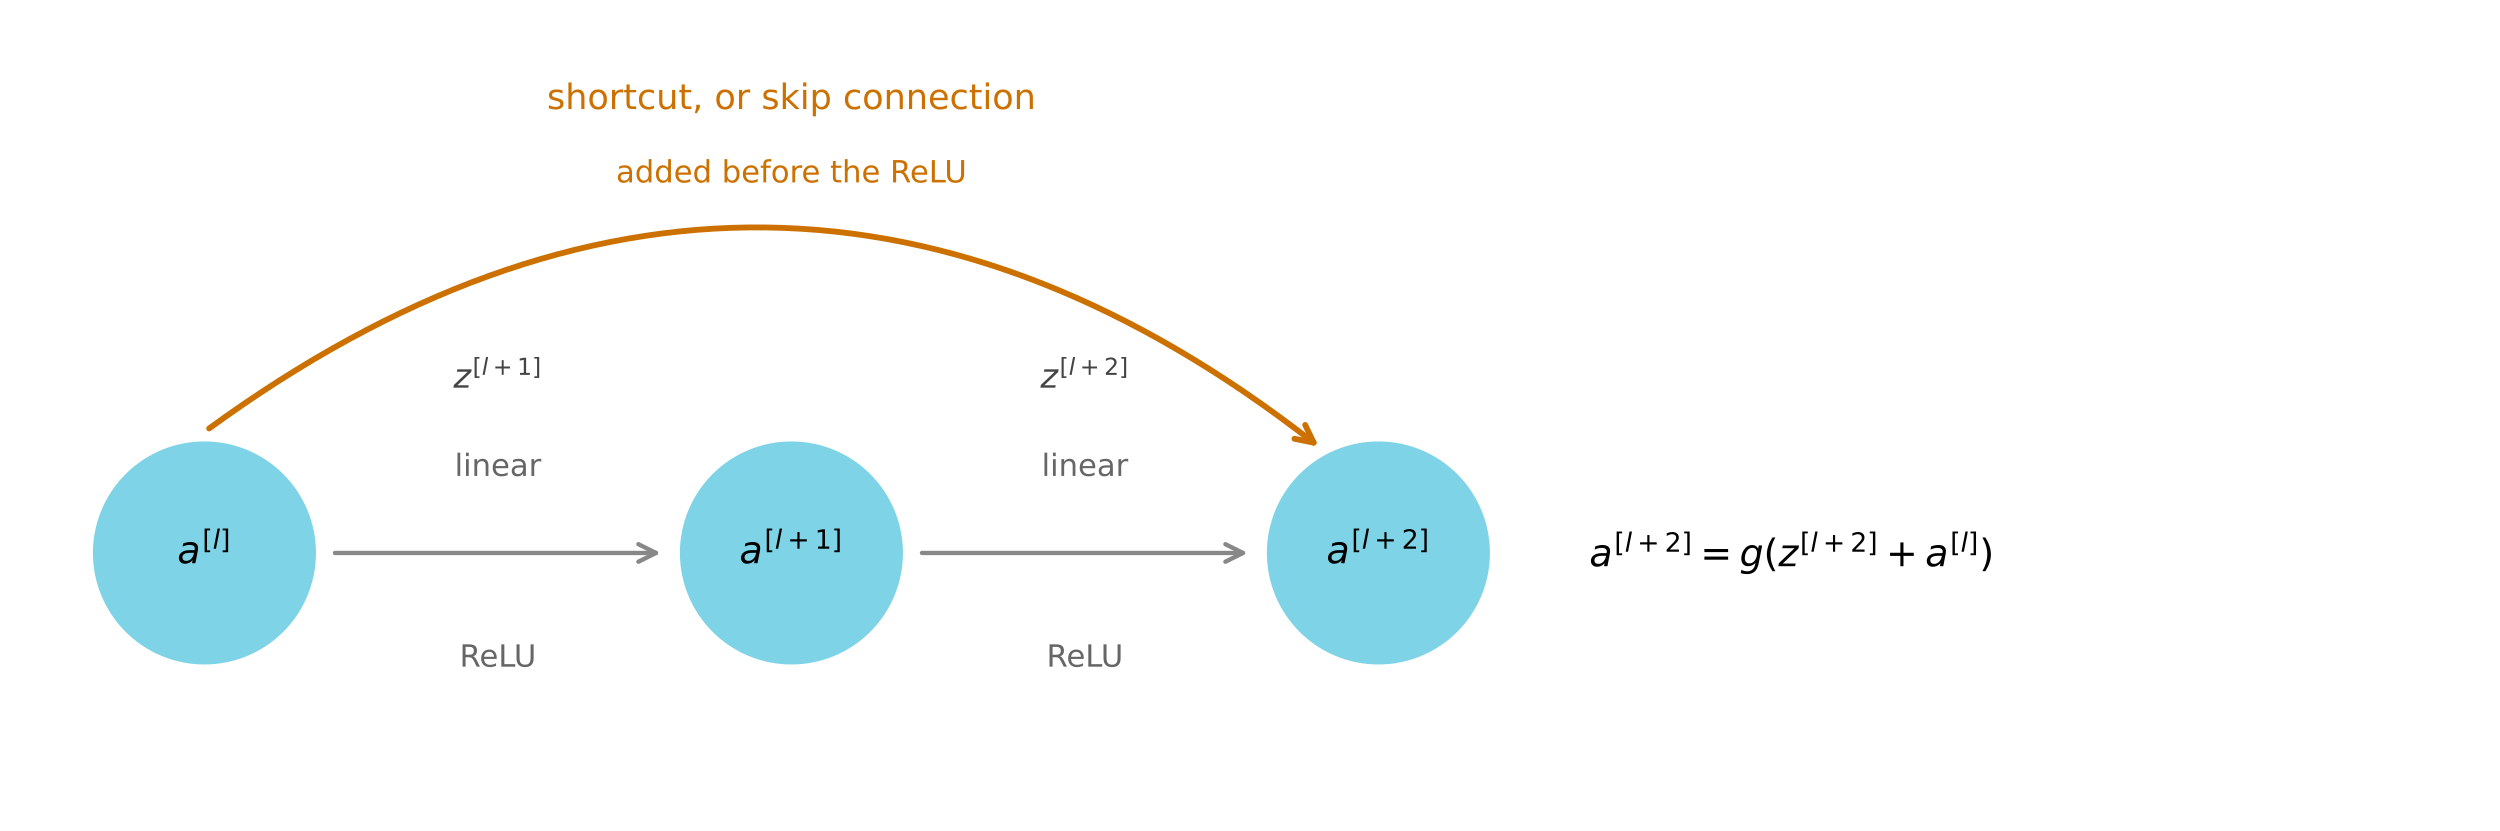
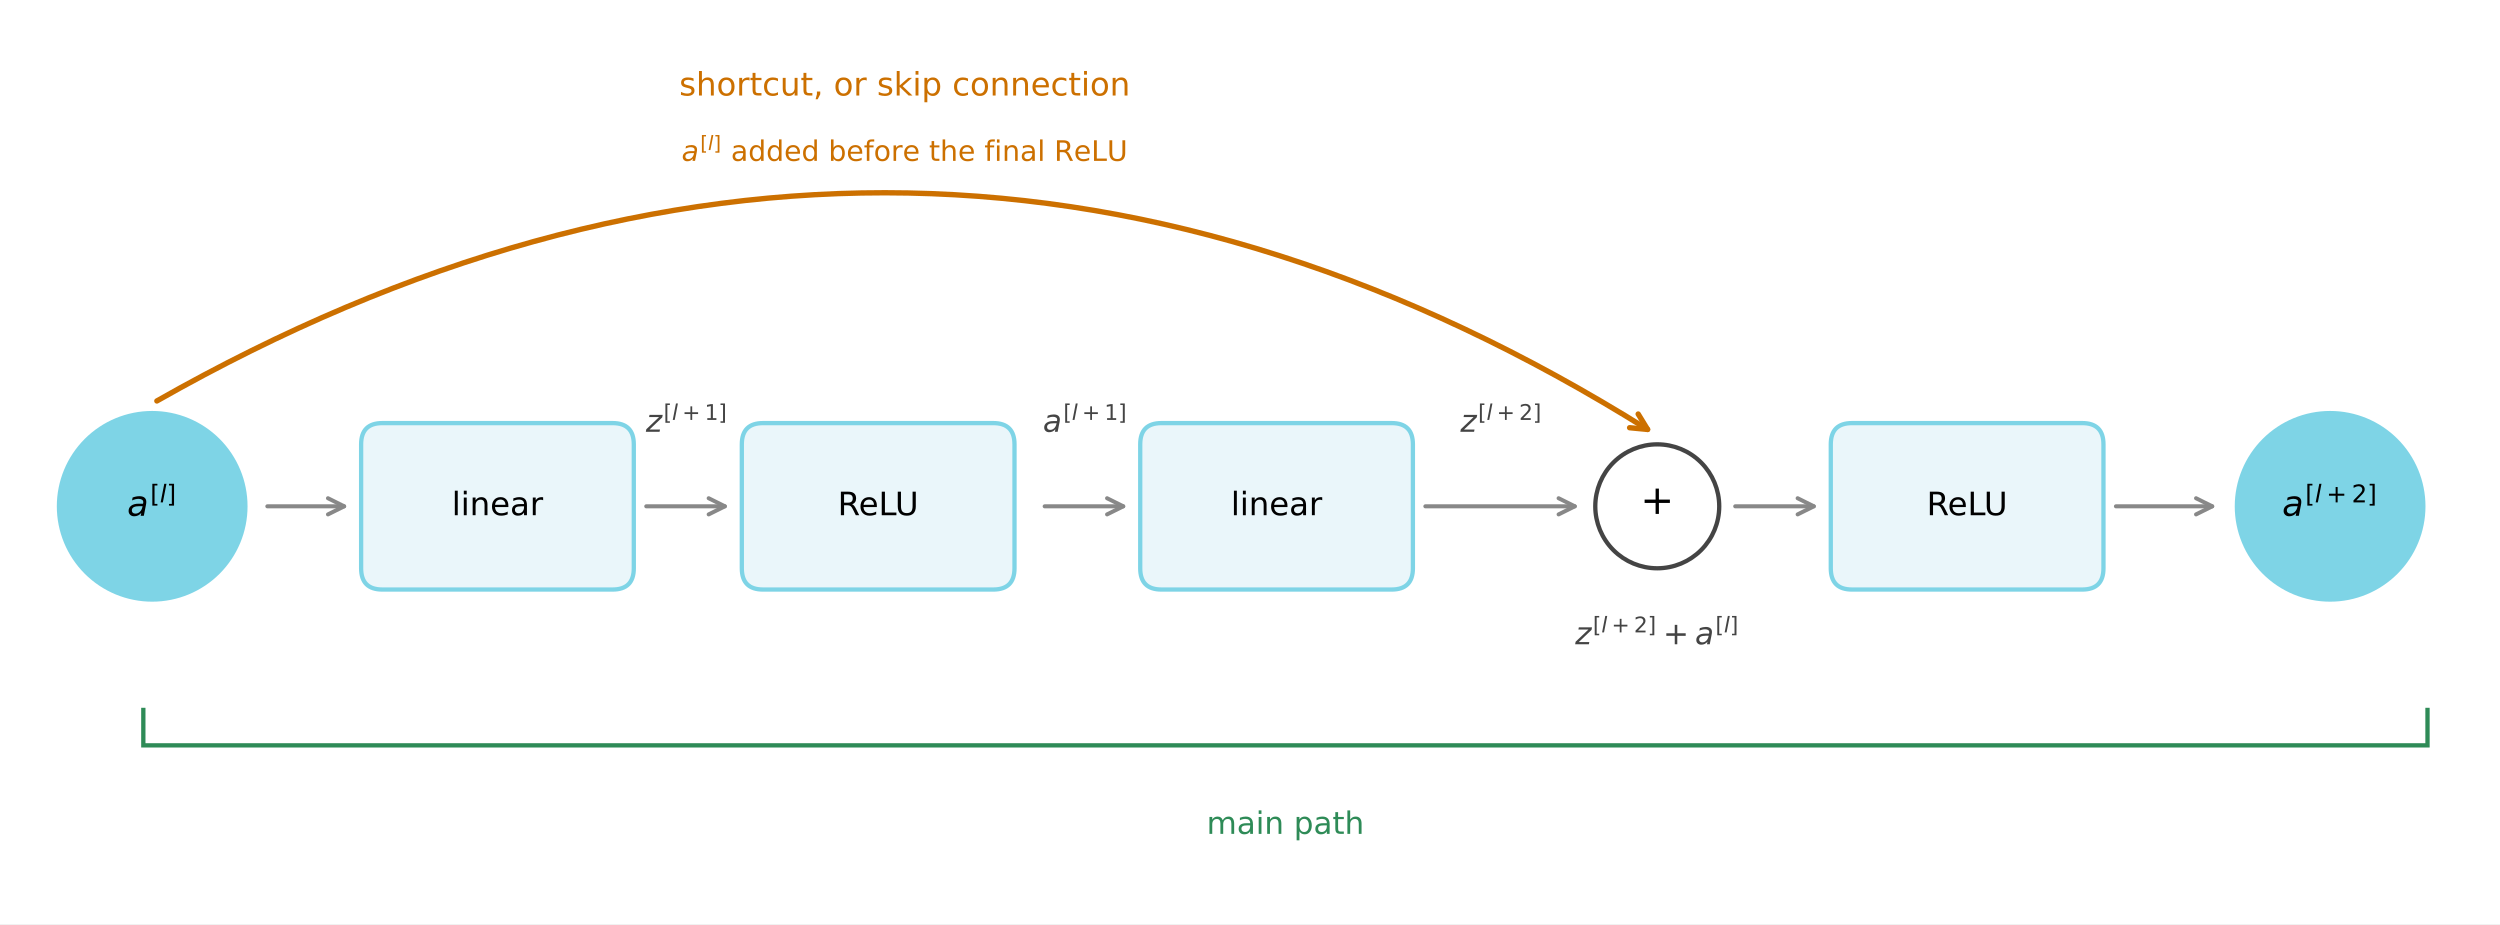
- <svg xmlns="http://www.w3.org/2000/svg" xmlns:xlink="http://www.w3.org/1999/xlink" width="856.8pt" height="284.722pt" viewBox="0 0 856.8 284.722" version="1.1">
+ <svg xmlns="http://www.w3.org/2000/svg" xmlns:xlink="http://www.w3.org/1999/xlink" width="928.8pt" height="343.321pt" viewBox="0 0 928.8 343.321" version="1.1">
  <defs>
    <style type="text/css">*{stroke-linejoin: round; stroke-linecap: butt}</style>
  </defs>
  <g id="figure_1">
    <g id="patch_1">
-       <path d="M 0 284.722  L 856.8 284.722  L 856.8 0  L 0 0  z " style="fill: #ffffff" />
+       <path d="M 0 343.321  L 928.8 343.321  L 928.8 0  L 0 0  z " style="fill: #ffffff" />
    </g>
    <g id="axes_1">
      <g id="patch_2">
-         <path d="M 114.816 189.51  Q 170.651 189.51 224.809 189.51  " clip-path="url(#pd867f50921)" style="fill: none; stroke: #888888; stroke-width: 1.5; stroke-linecap: round" />
-         <path d="M 218.809 186.51  L 224.809 189.51  L 218.809 192.51  " clip-path="url(#pd867f50921)" style="fill: none; stroke: #888888; stroke-width: 1.5; stroke-linecap: round" />
+         <path d="M 99.325 188.106  Q 114.428 188.106 127.854 188.106  " clip-path="url(#p6aebdeecdd)" style="fill: none; stroke: #888888; stroke-width: 1.5; stroke-linecap: round" />
+         <path d="M 121.854 185.106  L 127.854 188.106  L 121.854 191.106  " clip-path="url(#p6aebdeecdd)" style="fill: none; stroke: #888888; stroke-width: 1.5; stroke-linecap: round" />
      </g>
      <g id="patch_3">
-         <path d="M 315.986 189.51  Q 371.821 189.51 425.979 189.51  " clip-path="url(#pd867f50921)" style="fill: none; stroke: #888888; stroke-width: 1.5; stroke-linecap: round" />
-         <path d="M 419.979 186.51  L 425.979 189.51  L 419.979 192.51  " clip-path="url(#pd867f50921)" style="fill: none; stroke: #888888; stroke-width: 1.5; stroke-linecap: round" />
+         <path d="M 240.099 188.106  Q 255.532 188.106 269.289 188.106  " clip-path="url(#p6aebdeecdd)" style="fill: none; stroke: #888888; stroke-width: 1.5; stroke-linecap: round" />
+         <path d="M 263.289 185.106  L 269.289 188.106  L 263.289 191.106  " clip-path="url(#p6aebdeecdd)" style="fill: none; stroke: #888888; stroke-width: 1.5; stroke-linecap: round" />
      </g>
      <g id="patch_4">
-         <path d="M 71.68 146.838  Q 264.175 6.646 450.209 151.698  " clip-path="url(#pd867f50921)" style="fill: none; stroke: #cc7000; stroke-width: 2; stroke-linecap: round" />
-         <path d="M 447.322 145.643  L 450.209 151.698  L 443.633 150.375  " clip-path="url(#pd867f50921)" style="fill: none; stroke: #cc7000; stroke-width: 2; stroke-linecap: round" />
+         <path d="M 388.113 188.106  Q 403.547 188.106 417.303 188.106  " clip-path="url(#p6aebdeecdd)" style="fill: none; stroke: #888888; stroke-width: 1.5; stroke-linecap: round" />
+         <path d="M 411.303 185.106  L 417.303 188.106  L 411.303 191.106  " clip-path="url(#p6aebdeecdd)" style="fill: none; stroke: #888888; stroke-width: 1.5; stroke-linecap: round" />
      </g>
      <g id="patch_5">
-         <path d="M 70.066 228.487  C 80.402 228.487 90.317 224.38 97.626 217.071  C 104.936 209.762 109.042 199.847 109.042 189.51  C 109.042 179.174 104.936 169.259 97.626 161.95  C 90.317 154.641 80.402 150.534 70.066 150.534  C 59.729 150.534 49.814 154.641 42.505 161.95  C 35.196 169.259 31.089 179.174 31.089 189.51  C 31.089 199.847 35.196 209.762 42.505 217.071  C 49.814 224.38 59.729 228.487 70.066 228.487  z " clip-path="url(#pd867f50921)" style="fill: #7ed4e6; stroke: #ffffff; stroke-width: 1.5; stroke-linejoin: miter" />
+         <path d="M 529.551 188.106  Q 558.143 188.106 585.058 188.106  " clip-path="url(#p6aebdeecdd)" style="fill: none; stroke: #888888; stroke-width: 1.5; stroke-linecap: round" />
+         <path d="M 579.058 185.106  L 585.058 188.106  L 579.058 191.106  " clip-path="url(#p6aebdeecdd)" style="fill: none; stroke: #888888; stroke-width: 1.5; stroke-linecap: round" />
      </g>
      <g id="patch_6">
-         <path d="M 271.236 228.487  C 281.573 228.487 291.487 224.38 298.797 217.071  C 306.106 209.762 310.213 199.847 310.213 189.51  C 310.213 179.174 306.106 169.259 298.797 161.95  C 291.487 154.641 281.573 150.534 271.236 150.534  C 260.899 150.534 250.984 154.641 243.675 161.95  C 236.366 169.259 232.259 179.174 232.259 189.51  C 232.259 199.847 236.366 209.762 243.675 217.071  C 250.984 224.38 260.899 228.487 271.236 228.487  z " clip-path="url(#pd867f50921)" style="fill: #7ed4e6; stroke: #ffffff; stroke-width: 1.5; stroke-linejoin: miter" />
+         <path d="M 644.671 188.106  Q 660.105 188.106 673.861 188.106  " clip-path="url(#p6aebdeecdd)" style="fill: none; stroke: #888888; stroke-width: 1.5; stroke-linecap: round" />
+         <path d="M 667.861 185.106  L 673.861 188.106  L 667.861 191.106  " clip-path="url(#p6aebdeecdd)" style="fill: none; stroke: #888888; stroke-width: 1.5; stroke-linecap: round" />
      </g>
      <g id="patch_7">
-         <path d="M 472.406 228.487  C 482.743 228.487 492.657 224.38 499.967 217.071  C 507.276 209.762 511.383 199.847 511.383 189.51  C 511.383 179.174 507.276 169.259 499.967 161.95  C 492.657 154.641 482.743 150.534 472.406 150.534  C 462.069 150.534 452.154 154.641 444.845 161.95  C 437.536 169.259 433.429 179.174 433.429 189.51  C 433.429 199.847 437.536 209.762 444.845 217.071  C 452.154 224.38 462.069 228.487 472.406 228.487  z " clip-path="url(#pd867f50921)" style="fill: #7ed4e6; stroke: #ffffff; stroke-width: 1.5; stroke-linejoin: miter" />
+         <path d="M 786.112 188.106  Q 804.834 188.106 821.88 188.106  " clip-path="url(#p6aebdeecdd)" style="fill: none; stroke: #888888; stroke-width: 1.5; stroke-linecap: round" />
+         <path d="M 815.88 185.106  L 821.88 188.106  L 815.88 191.106  " clip-path="url(#p6aebdeecdd)" style="fill: none; stroke: #888888; stroke-width: 1.5; stroke-linecap: round" />
+       </g>
+       <g id="patch_8">
+         <path d="M 58.279 148.96  Q 339.654 -10.851 612.116 159.546  " clip-path="url(#p6aebdeecdd)" style="fill: none; stroke: #cc7000; stroke-width: 2; stroke-linecap: round" />
+         <path d="M 608.619 153.821  L 612.116 159.546  L 605.438 158.908  " clip-path="url(#p6aebdeecdd)" style="fill: none; stroke: #cc7000; stroke-width: 2; stroke-linecap: round" />
+       </g>
+       <g id="line2d_1">
+         <path d="M 53.249 263.758  L 53.249 276.915  L 901.865 276.915  L 901.865 263.758  " clip-path="url(#p6aebdeecdd)" style="fill: none; stroke: #2e8b57; stroke-width: 1.6; stroke-linejoin: miter; stroke-linecap: square" />
+       </g>
+       <g id="patch_9">
+         <path d="M 56.538 224.288  C 66.134 224.288 75.337 220.475 82.122 213.691  C 88.907 206.906 92.719 197.702 92.719 188.106  C 92.719 178.511 88.907 169.307 82.122 162.522  C 75.337 155.737 66.134 151.925 56.538 151.925  C 46.943 151.925 37.739 155.737 30.954 162.522  C 24.169 169.307 20.357 178.511 20.357 188.106  C 20.357 197.702 24.169 206.906 30.954 213.691  C 37.739 220.475 46.943 224.288 56.538 224.288  z " clip-path="url(#p6aebdeecdd)" style="fill: #7ed4e6; stroke: #ffffff; stroke-width: 1.5; stroke-linejoin: miter" />
+       </g>
+       <g id="patch_10">
+         <path d="M 865.683 224.288  C 875.279 224.288 884.483 220.475 891.267 213.691  C 898.052 206.906 901.865 197.702 901.865 188.106  C 901.865 178.511 898.052 169.307 891.267 162.522  C 884.483 155.737 875.279 151.925 865.683 151.925  C 856.088 151.925 846.884 155.737 840.099 162.522  C 833.314 169.307 829.502 178.511 829.502 188.106  C 829.502 197.702 833.314 206.906 840.099 213.691  C 846.884 220.475 856.088 224.288 865.683 224.288  z " clip-path="url(#p6aebdeecdd)" style="fill: #7ed4e6; stroke: #ffffff; stroke-width: 1.5; stroke-linejoin: miter" />
+       </g>
+       <g id="patch_11">
+         <path d="M 142.058 219.025  L 227.577 219.025  Q 235.471 219.025 235.471 211.131  L 235.471 165.082  Q 235.471 157.188 227.577 157.188  L 142.058 157.188  Q 134.163 157.188 134.163 165.082  L 134.163 211.131  Q 134.163 219.025 142.058 219.025  z " clip-path="url(#p6aebdeecdd)" style="fill: #eaf6fa; stroke: #7ed4e6; stroke-width: 1.6; stroke-linejoin: miter" />
+       </g>
+       <g id="patch_12">
+         <path d="M 283.494 219.025  L 369.013 219.025  Q 376.907 219.025 376.907 211.131  L 376.907 165.082  Q 376.907 157.188 369.013 157.188  L 283.494 157.188  Q 275.599 157.188 275.599 165.082  L 275.599 211.131  Q 275.599 219.025 283.494 219.025  z " clip-path="url(#p6aebdeecdd)" style="fill: #eaf6fa; stroke: #7ed4e6; stroke-width: 1.6; stroke-linejoin: miter" />
+       </g>
+       <g id="patch_13">
+         <path d="M 431.508 219.025  L 517.027 219.025  Q 524.921 219.025 524.921 211.131  L 524.921 165.082  Q 524.921 157.188 517.027 157.188  L 431.508 157.188  Q 423.614 157.188 423.614 165.082  L 423.614 211.131  Q 423.614 219.025 431.508 219.025  z " clip-path="url(#p6aebdeecdd)" style="fill: #eaf6fa; stroke: #7ed4e6; stroke-width: 1.6; stroke-linejoin: miter" />
+       </g>
+       <g id="patch_14">
+         <path d="M 688.066 219.025  L 773.586 219.025  Q 781.48 219.025 781.48 211.131  L 781.48 165.082  Q 781.48 157.188 773.586 157.188  L 688.066 157.188  Q 680.172 157.188 680.172 165.082  L 680.172 211.131  Q 680.172 219.025 688.066 219.025  z " clip-path="url(#p6aebdeecdd)" style="fill: #eaf6fa; stroke: #7ed4e6; stroke-width: 1.6; stroke-linejoin: miter" />
+       </g>
+       <g id="patch_15">
+         <path d="M 615.704 211.131  C 621.81 211.131 627.667 208.705 631.984 204.387  C 636.302 200.07 638.728 194.213 638.728 188.106  C 638.728 182 636.302 176.143 631.984 171.826  C 627.667 167.508 621.81 165.082 615.704 165.082  C 609.597 165.082 603.741 167.508 599.423 171.826  C 595.105 176.143 592.679 182 592.679 188.106  C 592.679 194.213 595.105 200.07 599.423 204.387  C 603.741 208.705 609.597 211.131 615.704 211.131  z " clip-path="url(#p6aebdeecdd)" style="fill: #ffffff; stroke: #444444; stroke-width: 1.6; stroke-linejoin: miter" />
      </g>
      <g id="text_1">
-         <g style="fill: #666666" transform="translate(155.8006 163.1069) scale(0.105 -0.105)">
-           <defs>
-             <path id="DejaVuSans-6c" d="M 603 4863  L 1178 4863  L 1178 0  L 603 0  L 603 4863  z " transform="scale(0.015625)" />
-             <path id="DejaVuSans-69" d="M 603 3500  L 1178 3500  L 1178 0  L 603 0  L 603 3500  z M 603 4863  L 1178 4863  L 1178 4134  L 603 4134  L 603 4863  z " transform="scale(0.015625)" />
-             <path id="DejaVuSans-6e" d="M 3513 2113  L 3513 0  L 2938 0  L 2938 2094  Q 2938 2591 2744 2837  Q 2550 3084 2163 3084  Q 1697 3084 1428 2787  Q 1159 2491 1159 1978  L 1159 0  L 581 0  L 581 3500  L 1159 3500  L 1159 2956  Q 1366 3272 1645 3428  Q 1925 3584 2291 3584  Q 2894 3584 3203 3211  Q 3513 2838 3513 2113  z " transform="scale(0.015625)" />
-             <path id="DejaVuSans-65" d="M 3597 1894  L 3597 1613  L 953 1613  Q 991 1019 1311 708  Q 1631 397 2203 397  Q 2534 397 2845 478  Q 3156 559 3463 722  L 3463 178  Q 3153 47 2828 -22  Q 2503 -91 2169 -91  Q 1331 -91 842 396  Q 353 884 353 1716  Q 353 2575 817 3079  Q 1281 3584 2069 3584  Q 2775 3584 3186 3129  Q 3597 2675 3597 1894  z M 3022 2063  Q 3016 2534 2758 2815  Q 2500 3097 2075 3097  Q 1594 3097 1305 2825  Q 1016 2553 972 2059  L 3022 2063  z " transform="scale(0.015625)" />
-             <path id="DejaVuSans-61" d="M 2194 1759  Q 1497 1759 1228 1600  Q 959 1441 959 1056  Q 959 750 1161 570  Q 1363 391 1709 391  Q 2188 391 2477 730  Q 2766 1069 2766 1631  L 2766 1759  L 2194 1759  z M 3341 1997  L 3341 0  L 2766 0  L 2766 531  Q 2569 213 2275 61  Q 1981 -91 1556 -91  Q 1019 -91 701 211  Q 384 513 384 1019  Q 384 1609 779 1909  Q 1175 2209 1959 2209  L 2766 2209  L 2766 2266  Q 2766 2663 2505 2880  Q 2244 3097 1772 3097  Q 1472 3097 1187 3025  Q 903 2953 641 2809  L 641 3341  Q 956 3463 1253 3523  Q 1550 3584 1831 3584  Q 2591 3584 2966 3190  Q 3341 2797 3341 1997  z " transform="scale(0.015625)" />
-             <path id="DejaVuSans-72" d="M 2631 2963  Q 2534 3019 2420 3045  Q 2306 3072 2169 3072  Q 1681 3072 1420 2755  Q 1159 2438 1159 1844  L 1159 0  L 581 0  L 581 3500  L 1159 3500  L 1159 2956  Q 1341 3275 1631 3429  Q 1922 3584 2338 3584  Q 2397 3584 2469 3576  Q 2541 3569 2628 3553  L 2631 2963  z " transform="scale(0.015625)" />
-           </defs>
-           <use xlink:href="#DejaVuSans-6c" />
-           <use xlink:href="#DejaVuSans-69" transform="translate(27.7832 0)" />
-           <use xlink:href="#DejaVuSans-6e" transform="translate(55.56641 0)" />
-           <use xlink:href="#DejaVuSans-65" transform="translate(118.9453 0)" />
-           <use xlink:href="#DejaVuSans-61" transform="translate(180.4688 0)" />
-           <use xlink:href="#DejaVuSans-72" transform="translate(241.748 0)" />
-         </g>
-       </g>
-       <g id="text_2">
-         <g style="fill: #666666" transform="translate(157.5036 228.4872) scale(0.105 -0.105)">
-           <defs>
-             <path id="DejaVuSans-52" d="M 2841 2188  Q 3044 2119 3236 1894  Q 3428 1669 3622 1275  L 4263 0  L 3584 0  L 2988 1197  Q 2756 1666 2539 1819  Q 2322 1972 1947 1972  L 1259 1972  L 1259 0  L 628 0  L 628 4666  L 2053 4666  Q 2853 4666 3247 4331  Q 3641 3997 3641 3322  Q 3641 2881 3436 2590  Q 3231 2300 2841 2188  z M 1259 4147  L 1259 2491  L 2053 2491  Q 2509 2491 2742 2702  Q 2975 2913 2975 3322  Q 2975 3731 2742 3939  Q 2509 4147 2053 4147  L 1259 4147  z " transform="scale(0.015625)" />
-             <path id="DejaVuSans-4c" d="M 628 4666  L 1259 4666  L 1259 531  L 3531 531  L 3531 0  L 628 0  L 628 4666  z " transform="scale(0.015625)" />
-             <path id="DejaVuSans-55" d="M 556 4666  L 1191 4666  L 1191 1831  Q 1191 1081 1462 751  Q 1734 422 2344 422  Q 2950 422 3222 751  Q 3494 1081 3494 1831  L 3494 4666  L 4128 4666  L 4128 1753  Q 4128 841 3676 375  Q 3225 -91 2344 -91  Q 1459 -91 1007 375  Q 556 841 556 1753  L 556 4666  z " transform="scale(0.015625)" />
-           </defs>
-           <use xlink:href="#DejaVuSans-52" />
-           <use xlink:href="#DejaVuSans-65" transform="translate(64.98242 0)" />
-           <use xlink:href="#DejaVuSans-4c" transform="translate(126.5059 0)" />
-           <use xlink:href="#DejaVuSans-55" transform="translate(177.2188 0)" />
-         </g>
-       </g>
-       <g id="text_3">
-         <g style="fill: #444444" transform="translate(155.4132 132.9313) scale(0.115 -0.115)">
+         <g style="fill: #444444" transform="translate(239.9688 160.4771) scale(0.115 -0.115)">
          <defs>
            <path id="DejaVuSans-Oblique-7a" d="M 744 3500  L 3475 3500  L 3372 2975  L 738 459  L 2913 459  L 2822 0  L -19 0  L 84 525  L 2719 3041  L 653 3041  L 744 3500  z " transform="scale(0.015625)" />
            <path id="DejaVuSans-5b" d="M 550 4863  L 1875 4863  L 1875 4416  L 1125 4416  L 1125 -397  L 1875 -397  L 1875 -844  L 550 -844  L 550 4863  z " transform="scale(0.015625)" />
            <path id="DejaVuSans-Oblique-6c" d="M 1172 4863  L 1747 4863  L 800 0  L 225 0  L 1172 4863  z " transform="scale(0.015625)" />
            <path id="DejaVuSans-2b" d="M 2944 4013  L 2944 2272  L 4684 2272  L 4684 1741  L 2944 1741  L 2944 0  L 2419 0  L 2419 1741  L 678 1741  L 678 2272  L 2419 2272  L 2419 4013  L 2944 4013  z " transform="scale(0.015625)" />
            <path id="DejaVuSans-31" d="M 794 531  L 1825 531  L 1825 4091  L 703 3866  L 703 4441  L 1819 4666  L 2450 4666  L 2450 531  L 3481 531  L 3481 0  L 794 0  L 794 531  z " transform="scale(0.015625)" />
            <path id="DejaVuSans-5d" d="M 1947 4863  L 1947 -844  L 622 -844  L 622 -397  L 1369 -397  L 1369 4416  L 622 4416  L 622 4863  L 1947 4863  z " transform="scale(0.015625)" />
          </defs>
          <use xlink:href="#DejaVuSans-Oblique-7a" transform="translate(0 0.529687)" />
          <use xlink:href="#DejaVuSans-5b" transform="translate(56.95638 38.81094) scale(0.7)" />
          <use xlink:href="#DejaVuSans-Oblique-6c" transform="translate(84.26595 38.81094) scale(0.7)" />
          <use xlink:href="#DejaVuSans-2b" transform="translate(117.3519 38.81094) scale(0.7)" />
          <use xlink:href="#DejaVuSans-31" transform="translate(189.6419 38.81094) scale(0.7)" />
          <use xlink:href="#DejaVuSans-5d" transform="translate(234.1781 38.81094) scale(0.7)" />
        </g>
      </g>
-       <g id="text_4">
-         <g style="fill: #666666" transform="translate(356.9708 163.1069) scale(0.105 -0.105)">
-           <use xlink:href="#DejaVuSans-6c" />
-           <use xlink:href="#DejaVuSans-69" transform="translate(27.7832 0)" />
-           <use xlink:href="#DejaVuSans-6e" transform="translate(55.56641 0)" />
-           <use xlink:href="#DejaVuSans-65" transform="translate(118.9453 0)" />
-           <use xlink:href="#DejaVuSans-61" transform="translate(180.4688 0)" />
-           <use xlink:href="#DejaVuSans-72" transform="translate(241.748 0)" />
-         </g>
-       </g>
-       <g id="text_5">
-         <g style="fill: #666666" transform="translate(358.6737 228.4872) scale(0.105 -0.105)">
-           <use xlink:href="#DejaVuSans-52" />
-           <use xlink:href="#DejaVuSans-65" transform="translate(64.98242 0)" />
-           <use xlink:href="#DejaVuSans-4c" transform="translate(126.5059 0)" />
-           <use xlink:href="#DejaVuSans-55" transform="translate(177.2188 0)" />
-         </g>
-       </g>
-       <g id="text_6">
-         <g style="fill: #444444" transform="translate(356.5834 132.9313) scale(0.115 -0.115)">
+       <g id="text_2">
+         <g style="fill: #444444" transform="translate(387.4657 160.4771) scale(0.115 -0.115)">
+           <defs>
+             <path id="DejaVuSans-Oblique-61" d="M 3438 1997  L 3047 0  L 2472 0  L 2578 531  Q 2325 219 2001 64  Q 1678 -91 1281 -91  Q 834 -91 548 182  Q 263 456 263 884  Q 263 1497 752 1853  Q 1241 2209 2100 2209  L 2900 2209  L 2931 2363  Q 2938 2388 2941 2417  Q 2944 2447 2944 2509  Q 2944 2788 2717 2942  Q 2491 3097 2081 3097  Q 1800 3097 1504 3025  Q 1209 2953 897 2809  L 997 3341  Q 1322 3463 1633 3523  Q 1944 3584 2234 3584  Q 2853 3584 3176 3315  Q 3500 3047 3500 2534  Q 3500 2431 3484 2292  Q 3469 2153 3438 1997  z M 2816 1759  L 2241 1759  Q 1534 1759 1195 1570  Q 856 1381 856 984  Q 856 709 1029 553  Q 1203 397 1509 397  Q 1978 397 2328 733  Q 2678 1069 2791 1631  L 2816 1759  z " transform="scale(0.015625)" />
+           </defs>
+           <use xlink:href="#DejaVuSans-Oblique-61" transform="translate(0 0.529687)" />
+           <use xlink:href="#DejaVuSans-5b" transform="translate(65.92919 38.81094) scale(0.7)" />
+           <use xlink:href="#DejaVuSans-Oblique-6c" transform="translate(93.23876 38.81094) scale(0.7)" />
+           <use xlink:href="#DejaVuSans-2b" transform="translate(126.3247 38.81094) scale(0.7)" />
+           <use xlink:href="#DejaVuSans-31" transform="translate(198.6147 38.81094) scale(0.7)" />
+           <use xlink:href="#DejaVuSans-5d" transform="translate(243.1509 38.81094) scale(0.7)" />
+         </g>
+       </g>
+       <g id="text_3">
+         <g style="fill: #444444" transform="translate(542.576 160.4771) scale(0.115 -0.115)">
          <defs>
            <path id="DejaVuSans-32" d="M 1228 531  L 3431 531  L 3431 0  L 469 0  L 469 531  Q 828 903 1448 1529  Q 2069 2156 2228 2338  Q 2531 2678 2651 2914  Q 2772 3150 2772 3378  Q 2772 3750 2511 3984  Q 2250 4219 1831 4219  Q 1534 4219 1204 4116  Q 875 4013 500 3803  L 500 4441  Q 881 4594 1212 4672  Q 1544 4750 1819 4750  Q 2544 4750 2975 4387  Q 3406 4025 3406 3419  Q 3406 3131 3298 2873  Q 3191 2616 2906 2266  Q 2828 2175 2409 1742  Q 1991 1309 1228 531  z " transform="scale(0.015625)" />
          </defs>
          <use xlink:href="#DejaVuSans-Oblique-7a" transform="translate(0 0.529687)" />
          <use xlink:href="#DejaVuSans-5b" transform="translate(56.95638 38.81094) scale(0.7)" />
          <use xlink:href="#DejaVuSans-Oblique-6c" transform="translate(84.26595 38.81094) scale(0.7)" />
          <use xlink:href="#DejaVuSans-2b" transform="translate(117.3519 38.81094) scale(0.7)" />
          <use xlink:href="#DejaVuSans-32" transform="translate(189.6419 38.81094) scale(0.7)" />
          <use xlink:href="#DejaVuSans-5d" transform="translate(234.1781 38.81094) scale(0.7)" />
        </g>
      </g>
-       <g id="text_7">
-         <g style="fill: #cc7000" transform="translate(187.4636 37.37552) scale(0.12 -0.12)">
+       <g id="text_4">
+         <g style="fill: #444444" transform="translate(585.2286 239.4181) scale(0.115 -0.115)">
+           <use xlink:href="#DejaVuSans-Oblique-7a" transform="translate(0 0.529687)" />
+           <use xlink:href="#DejaVuSans-5b" transform="translate(56.95638 38.81094) scale(0.7)" />
+           <use xlink:href="#DejaVuSans-Oblique-6c" transform="translate(84.26595 38.81094) scale(0.7)" />
+           <use xlink:href="#DejaVuSans-2b" transform="translate(117.3519 38.81094) scale(0.7)" />
+           <use xlink:href="#DejaVuSans-32" transform="translate(189.6419 38.81094) scale(0.7)" />
+           <use xlink:href="#DejaVuSans-5d" transform="translate(234.1781 38.81094) scale(0.7)" />
+           <use xlink:href="#DejaVuSans-2b" transform="translate(283.7044 0.529687)" />
+           <use xlink:href="#DejaVuSans-Oblique-61" transform="translate(386.9759 0.529687)" />
+           <use xlink:href="#DejaVuSans-5b" transform="translate(452.9051 38.81094) scale(0.7)" />
+           <use xlink:href="#DejaVuSans-Oblique-6c" transform="translate(480.2147 38.81094) scale(0.7)" />
+           <use xlink:href="#DejaVuSans-5d" transform="translate(499.6629 38.81094) scale(0.7)" />
+         </g>
+       </g>
+       <g id="text_5">
+         <g style="fill: #cc7000" transform="translate(252.3487 35.48719) scale(0.12 -0.12)">
          <defs>
            <path id="DejaVuSans-73" d="M 2834 3397  L 2834 2853  Q 2591 2978 2328 3040  Q 2066 3103 1784 3103  Q 1356 3103 1142 2972  Q 928 2841 928 2578  Q 928 2378 1081 2264  Q 1234 2150 1697 2047  L 1894 2003  Q 2506 1872 2764 1633  Q 3022 1394 3022 966  Q 3022 478 2636 193  Q 2250 -91 1575 -91  Q 1294 -91 989 -36  Q 684 19 347 128  L 347 722  Q 666 556 975 473  Q 1284 391 1588 391  Q 1994 391 2212 530  Q 2431 669 2431 922  Q 2431 1156 2273 1281  Q 2116 1406 1581 1522  L 1381 1569  Q 847 1681 609 1914  Q 372 2147 372 2553  Q 372 3047 722 3315  Q 1072 3584 1716 3584  Q 2034 3584 2315 3537  Q 2597 3491 2834 3397  z " transform="scale(0.015625)" />
            <path id="DejaVuSans-68" d="M 3513 2113  L 3513 0  L 2938 0  L 2938 2094  Q 2938 2591 2744 2837  Q 2550 3084 2163 3084  Q 1697 3084 1428 2787  Q 1159 2491 1159 1978  L 1159 0  L 581 0  L 581 4863  L 1159 4863  L 1159 2956  Q 1366 3272 1645 3428  Q 1925 3584 2291 3584  Q 2894 3584 3203 3211  Q 3513 2838 3513 2113  z " transform="scale(0.015625)" />
            <path id="DejaVuSans-6f" d="M 1959 3097  Q 1497 3097 1228 2736  Q 959 2375 959 1747  Q 959 1119 1226 758  Q 1494 397 1959 397  Q 2419 397 2687 759  Q 2956 1122 2956 1747  Q 2956 2369 2687 2733  Q 2419 3097 1959 3097  z M 1959 3584  Q 2709 3584 3137 3096  Q 3566 2609 3566 1747  Q 3566 888 3137 398  Q 2709 -91 1959 -91  Q 1206 -91 779 398  Q 353 888 353 1747  Q 353 2609 779 3096  Q 1206 3584 1959 3584  z " transform="scale(0.015625)" />
+             <path id="DejaVuSans-72" d="M 2631 2963  Q 2534 3019 2420 3045  Q 2306 3072 2169 3072  Q 1681 3072 1420 2755  Q 1159 2438 1159 1844  L 1159 0  L 581 0  L 581 3500  L 1159 3500  L 1159 2956  Q 1341 3275 1631 3429  Q 1922 3584 2338 3584  Q 2397 3584 2469 3576  Q 2541 3569 2628 3553  L 2631 2963  z " transform="scale(0.015625)" />
            <path id="DejaVuSans-74" d="M 1172 4494  L 1172 3500  L 2356 3500  L 2356 3053  L 1172 3053  L 1172 1153  Q 1172 725 1289 603  Q 1406 481 1766 481  L 2356 481  L 2356 0  L 1766 0  Q 1100 0 847 248  Q 594 497 594 1153  L 594 3053  L 172 3053  L 172 3500  L 594 3500  L 594 4494  L 1172 4494  z " transform="scale(0.015625)" />
            <path id="DejaVuSans-63" d="M 3122 3366  L 3122 2828  Q 2878 2963 2633 3030  Q 2388 3097 2138 3097  Q 1578 3097 1268 2742  Q 959 2388 959 1747  Q 959 1106 1268 751  Q 1578 397 2138 397  Q 2388 397 2633 464  Q 2878 531 3122 666  L 3122 134  Q 2881 22 2623 -34  Q 2366 -91 2075 -91  Q 1284 -91 818 406  Q 353 903 353 1747  Q 353 2603 823 3093  Q 1294 3584 2113 3584  Q 2378 3584 2631 3529  Q 2884 3475 3122 3366  z " transform="scale(0.015625)" />
            <path id="DejaVuSans-75" d="M 544 1381  L 544 3500  L 1119 3500  L 1119 1403  Q 1119 906 1312 657  Q 1506 409 1894 409  Q 2359 409 2629 706  Q 2900 1003 2900 1516  L 2900 3500  L 3475 3500  L 3475 0  L 2900 0  L 2900 538  Q 2691 219 2414 64  Q 2138 -91 1772 -91  Q 1169 -91 856 284  Q 544 659 544 1381  z M 1991 3584  L 1991 3584  z " transform="scale(0.015625)" />
            <path id="DejaVuSans-2c" d="M 750 794  L 1409 794  L 1409 256  L 897 -744  L 494 -744  L 750 256  L 750 794  z " transform="scale(0.015625)" />
            <path id="DejaVuSans-20" transform="scale(0.015625)" />
            <path id="DejaVuSans-6b" d="M 581 4863  L 1159 4863  L 1159 1991  L 2875 3500  L 3609 3500  L 1753 1863  L 3688 0  L 2938 0  L 1159 1709  L 1159 0  L 581 0  L 581 4863  z " transform="scale(0.015625)" />
+             <path id="DejaVuSans-69" d="M 603 3500  L 1178 3500  L 1178 0  L 603 0  L 603 3500  z M 603 4863  L 1178 4863  L 1178 4134  L 603 4134  L 603 4863  z " transform="scale(0.015625)" />
            <path id="DejaVuSans-70" d="M 1159 525  L 1159 -1331  L 581 -1331  L 581 3500  L 1159 3500  L 1159 2969  Q 1341 3281 1617 3432  Q 1894 3584 2278 3584  Q 2916 3584 3314 3078  Q 3713 2572 3713 1747  Q 3713 922 3314 415  Q 2916 -91 2278 -91  Q 1894 -91 1617 61  Q 1341 213 1159 525  z M 3116 1747  Q 3116 2381 2855 2742  Q 2594 3103 2138 3103  Q 1681 3103 1420 2742  Q 1159 2381 1159 1747  Q 1159 1113 1420 752  Q 1681 391 2138 391  Q 2594 391 2855 752  Q 3116 1113 3116 1747  z " transform="scale(0.015625)" />
+             <path id="DejaVuSans-6e" d="M 3513 2113  L 3513 0  L 2938 0  L 2938 2094  Q 2938 2591 2744 2837  Q 2550 3084 2163 3084  Q 1697 3084 1428 2787  Q 1159 2491 1159 1978  L 1159 0  L 581 0  L 581 3500  L 1159 3500  L 1159 2956  Q 1366 3272 1645 3428  Q 1925 3584 2291 3584  Q 2894 3584 3203 3211  Q 3513 2838 3513 2113  z " transform="scale(0.015625)" />
+             <path id="DejaVuSans-65" d="M 3597 1894  L 3597 1613  L 953 1613  Q 991 1019 1311 708  Q 1631 397 2203 397  Q 2534 397 2845 478  Q 3156 559 3463 722  L 3463 178  Q 3153 47 2828 -22  Q 2503 -91 2169 -91  Q 1331 -91 842 396  Q 353 884 353 1716  Q 353 2575 817 3079  Q 1281 3584 2069 3584  Q 2775 3584 3186 3129  Q 3597 2675 3597 1894  z M 3022 2063  Q 3016 2534 2758 2815  Q 2500 3097 2075 3097  Q 1594 3097 1305 2825  Q 1016 2553 972 2059  L 3022 2063  z " transform="scale(0.015625)" />
          </defs>
          <use xlink:href="#DejaVuSans-73" />
          <use xlink:href="#DejaVuSans-68" transform="translate(52.09961 0)" />
          <use xlink:href="#DejaVuSans-6f" transform="translate(115.4785 0)" />
          <use xlink:href="#DejaVuSans-72" transform="translate(176.6602 0)" />
          <use xlink:href="#DejaVuSans-74" transform="translate(217.7734 0)" />
          <use xlink:href="#DejaVuSans-63" transform="translate(256.9824 0)" />
          <use xlink:href="#DejaVuSans-75" transform="translate(311.9629 0)" />
          <use xlink:href="#DejaVuSans-74" transform="translate(375.3418 0)" />
          <use xlink:href="#DejaVuSans-2c" transform="translate(414.5508 0)" />
          <use xlink:href="#DejaVuSans-20" transform="translate(446.3379 0)" />
          <use xlink:href="#DejaVuSans-6f" transform="translate(478.125 0)" />
          <use xlink:href="#DejaVuSans-72" transform="translate(539.3066 0)" />
          <use xlink:href="#DejaVuSans-20" transform="translate(580.4199 0)" />
          <use xlink:href="#DejaVuSans-73" transform="translate(612.207 0)" />
          <use xlink:href="#DejaVuSans-6b" transform="translate(664.3066 0)" />
          <use xlink:href="#DejaVuSans-69" transform="translate(722.2168 0)" />
          <use xlink:href="#DejaVuSans-70" transform="translate(750 0)" />
          <use xlink:href="#DejaVuSans-20" transform="translate(813.4766 0)" />
          <use xlink:href="#DejaVuSans-63" transform="translate(845.2637 0)" />
          <use xlink:href="#DejaVuSans-6f" transform="translate(900.2441 0)" />
          <use xlink:href="#DejaVuSans-6e" transform="translate(961.4258 0)" />
          <use xlink:href="#DejaVuSans-6e" transform="translate(1024.805 0)" />
          <use xlink:href="#DejaVuSans-65" transform="translate(1088.184 0)" />
          <use xlink:href="#DejaVuSans-63" transform="translate(1149.707 0)" />
          <use xlink:href="#DejaVuSans-74" transform="translate(1204.688 0)" />
          <use xlink:href="#DejaVuSans-69" transform="translate(1243.896 0)" />
          <use xlink:href="#DejaVuSans-6f" transform="translate(1271.68 0)" />
          <use xlink:href="#DejaVuSans-6e" transform="translate(1332.861 0)" />
        </g>
      </g>
-       <g id="text_8">
-         <g style="fill: #cc7000" transform="translate(211.1266 62.52179) scale(0.105 -0.105)">
-           <defs>
+       <g id="text_6">
+         <g style="fill: #cc7000" transform="translate(253.2234 59.82734) scale(0.105 -0.105)">
+           <defs>
+             <path id="DejaVuSans-61" d="M 2194 1759  Q 1497 1759 1228 1600  Q 959 1441 959 1056  Q 959 750 1161 570  Q 1363 391 1709 391  Q 2188 391 2477 730  Q 2766 1069 2766 1631  L 2766 1759  L 2194 1759  z M 3341 1997  L 3341 0  L 2766 0  L 2766 531  Q 2569 213 2275 61  Q 1981 -91 1556 -91  Q 1019 -91 701 211  Q 384 513 384 1019  Q 384 1609 779 1909  Q 1175 2209 1959 2209  L 2766 2209  L 2766 2266  Q 2766 2663 2505 2880  Q 2244 3097 1772 3097  Q 1472 3097 1187 3025  Q 903 2953 641 2809  L 641 3341  Q 956 3463 1253 3523  Q 1550 3584 1831 3584  Q 2591 3584 2966 3190  Q 3341 2797 3341 1997  z " transform="scale(0.015625)" />
            <path id="DejaVuSans-64" d="M 2906 2969  L 2906 4863  L 3481 4863  L 3481 0  L 2906 0  L 2906 525  Q 2725 213 2448 61  Q 2172 -91 1784 -91  Q 1150 -91 751 415  Q 353 922 353 1747  Q 353 2572 751 3078  Q 1150 3584 1784 3584  Q 2172 3584 2448 3432  Q 2725 3281 2906 2969  z M 947 1747  Q 947 1113 1208 752  Q 1469 391 1925 391  Q 2381 391 2643 752  Q 2906 1113 2906 1747  Q 2906 2381 2643 2742  Q 2381 3103 1925 3103  Q 1469 3103 1208 2742  Q 947 2381 947 1747  z " transform="scale(0.015625)" />
            <path id="DejaVuSans-62" d="M 3116 1747  Q 3116 2381 2855 2742  Q 2594 3103 2138 3103  Q 1681 3103 1420 2742  Q 1159 2381 1159 1747  Q 1159 1113 1420 752  Q 1681 391 2138 391  Q 2594 391 2855 752  Q 3116 1113 3116 1747  z M 1159 2969  Q 1341 3281 1617 3432  Q 1894 3584 2278 3584  Q 2916 3584 3314 3078  Q 3713 2572 3713 1747  Q 3713 922 3314 415  Q 2916 -91 2278 -91  Q 1894 -91 1617 61  Q 1341 213 1159 525  L 1159 0  L 581 0  L 581 4863  L 1159 4863  L 1159 2969  z " transform="scale(0.015625)" />
            <path id="DejaVuSans-66" d="M 2375 4863  L 2375 4384  L 1825 4384  Q 1516 4384 1395 4259  Q 1275 4134 1275 3809  L 1275 3500  L 2222 3500  L 2222 3053  L 1275 3053  L 1275 0  L 697 0  L 697 3053  L 147 3053  L 147 3500  L 697 3500  L 697 3744  Q 697 4328 969 4595  Q 1241 4863 1831 4863  L 2375 4863  z " transform="scale(0.015625)" />
-           </defs>
-           <use xlink:href="#DejaVuSans-61" />
-           <use xlink:href="#DejaVuSans-64" transform="translate(61.2793 0)" />
-           <use xlink:href="#DejaVuSans-64" transform="translate(124.7559 0)" />
-           <use xlink:href="#DejaVuSans-65" transform="translate(188.2324 0)" />
-           <use xlink:href="#DejaVuSans-64" transform="translate(249.7559 0)" />
-           <use xlink:href="#DejaVuSans-20" transform="translate(313.2324 0)" />
-           <use xlink:href="#DejaVuSans-62" transform="translate(345.0195 0)" />
-           <use xlink:href="#DejaVuSans-65" transform="translate(408.4961 0)" />
-           <use xlink:href="#DejaVuSans-66" transform="translate(470.0195 0)" />
-           <use xlink:href="#DejaVuSans-6f" transform="translate(505.2246 0)" />
-           <use xlink:href="#DejaVuSans-72" transform="translate(566.4062 0)" />
-           <use xlink:href="#DejaVuSans-65" transform="translate(605.2695 0)" />
-           <use xlink:href="#DejaVuSans-20" transform="translate(666.793 0)" />
-           <use xlink:href="#DejaVuSans-74" transform="translate(698.5801 0)" />
-           <use xlink:href="#DejaVuSans-68" transform="translate(737.7891 0)" />
-           <use xlink:href="#DejaVuSans-65" transform="translate(801.168 0)" />
-           <use xlink:href="#DejaVuSans-20" transform="translate(862.6914 0)" />
-           <use xlink:href="#DejaVuSans-52" transform="translate(894.4785 0)" />
-           <use xlink:href="#DejaVuSans-65" transform="translate(959.4609 0)" />
-           <use xlink:href="#DejaVuSans-4c" transform="translate(1020.984 0)" />
-           <use xlink:href="#DejaVuSans-55" transform="translate(1071.697 0)" />
+             <path id="DejaVuSans-6c" d="M 603 4863  L 1178 4863  L 1178 0  L 603 0  L 603 4863  z " transform="scale(0.015625)" />
+             <path id="DejaVuSans-52" d="M 2841 2188  Q 3044 2119 3236 1894  Q 3428 1669 3622 1275  L 4263 0  L 3584 0  L 2988 1197  Q 2756 1666 2539 1819  Q 2322 1972 1947 1972  L 1259 1972  L 1259 0  L 628 0  L 628 4666  L 2053 4666  Q 2853 4666 3247 4331  Q 3641 3997 3641 3322  Q 3641 2881 3436 2590  Q 3231 2300 2841 2188  z M 1259 4147  L 1259 2491  L 2053 2491  Q 2509 2491 2742 2702  Q 2975 2913 2975 3322  Q 2975 3731 2742 3939  Q 2509 4147 2053 4147  L 1259 4147  z " transform="scale(0.015625)" />
+             <path id="DejaVuSans-4c" d="M 628 4666  L 1259 4666  L 1259 531  L 3531 531  L 3531 0  L 628 0  L 628 4666  z " transform="scale(0.015625)" />
+             <path id="DejaVuSans-55" d="M 556 4666  L 1191 4666  L 1191 1831  Q 1191 1081 1462 751  Q 1734 422 2344 422  Q 2950 422 3222 751  Q 3494 1081 3494 1831  L 3494 4666  L 4128 4666  L 4128 1753  Q 4128 841 3676 375  Q 3225 -91 2344 -91  Q 1459 -91 1007 375  Q 556 841 556 1753  L 556 4666  z " transform="scale(0.015625)" />
+           </defs>
+           <use xlink:href="#DejaVuSans-Oblique-61" transform="translate(0 0.529687)" />
+           <use xlink:href="#DejaVuSans-5b" transform="translate(65.92919 38.81094) scale(0.7)" />
+           <use xlink:href="#DejaVuSans-Oblique-6c" transform="translate(93.23876 38.81094) scale(0.7)" />
+           <use xlink:href="#DejaVuSans-5d" transform="translate(112.687 38.81094) scale(0.7)" />
+           <use xlink:href="#DejaVuSans-20" transform="translate(142.731 0.529687)" />
+           <use xlink:href="#DejaVuSans-61" transform="translate(174.5181 0.529687)" />
+           <use xlink:href="#DejaVuSans-64" transform="translate(235.7974 0.529687)" />
+           <use xlink:href="#DejaVuSans-64" transform="translate(299.2739 0.529687)" />
+           <use xlink:href="#DejaVuSans-65" transform="translate(362.7505 0.529687)" />
+           <use xlink:href="#DejaVuSans-64" transform="translate(424.2739 0.529687)" />
+           <use xlink:href="#DejaVuSans-20" transform="translate(487.7505 0.529687)" />
+           <use xlink:href="#DejaVuSans-62" transform="translate(519.5376 0.529687)" />
+           <use xlink:href="#DejaVuSans-65" transform="translate(583.0142 0.529687)" />
+           <use xlink:href="#DejaVuSans-66" transform="translate(644.5376 0.529687)" />
+           <use xlink:href="#DejaVuSans-6f" transform="translate(679.7427 0.529687)" />
+           <use xlink:href="#DejaVuSans-72" transform="translate(740.9243 0.529687)" />
+           <use xlink:href="#DejaVuSans-65" transform="translate(782.0376 0.529687)" />
+           <use xlink:href="#DejaVuSans-20" transform="translate(843.561 0.529687)" />
+           <use xlink:href="#DejaVuSans-74" transform="translate(875.3481 0.529687)" />
+           <use xlink:href="#DejaVuSans-68" transform="translate(914.5571 0.529687)" />
+           <use xlink:href="#DejaVuSans-65" transform="translate(977.936 0.529687)" />
+           <use xlink:href="#DejaVuSans-20" transform="translate(1039.459 0.529687)" />
+           <use xlink:href="#DejaVuSans-66" transform="translate(1071.247 0.529687)" />
+           <use xlink:href="#DejaVuSans-69" transform="translate(1106.452 0.529687)" />
+           <use xlink:href="#DejaVuSans-6e" transform="translate(1134.235 0.529687)" />
+           <use xlink:href="#DejaVuSans-61" transform="translate(1197.614 0.529687)" />
+           <use xlink:href="#DejaVuSans-6c" transform="translate(1258.893 0.529687)" />
+           <use xlink:href="#DejaVuSans-20" transform="translate(1286.676 0.529687)" />
+           <use xlink:href="#DejaVuSans-52" transform="translate(1318.463 0.529687)" />
+           <use xlink:href="#DejaVuSans-65" transform="translate(1387.946 0.529687)" />
+           <use xlink:href="#DejaVuSans-4c" transform="translate(1449.469 0.529687)" />
+           <use xlink:href="#DejaVuSans-55" transform="translate(1505.182 0.529687)" />
+         </g>
+       </g>
+       <g id="text_7">
+         <g style="fill: #2e8b57" transform="translate(448.2911 309.8072) scale(0.115 -0.115)">
+           <defs>
+             <path id="DejaVuSans-6d" d="M 3328 2828  Q 3544 3216 3844 3400  Q 4144 3584 4550 3584  Q 5097 3584 5394 3201  Q 5691 2819 5691 2113  L 5691 0  L 5113 0  L 5113 2094  Q 5113 2597 4934 2840  Q 4756 3084 4391 3084  Q 3944 3084 3684 2787  Q 3425 2491 3425 1978  L 3425 0  L 2847 0  L 2847 2094  Q 2847 2600 2669 2842  Q 2491 3084 2119 3084  Q 1678 3084 1418 2786  Q 1159 2488 1159 1978  L 1159 0  L 581 0  L 581 3500  L 1159 3500  L 1159 2956  Q 1356 3278 1631 3431  Q 1906 3584 2284 3584  Q 2666 3584 2933 3390  Q 3200 3197 3328 2828  z " transform="scale(0.015625)" />
+           </defs>
+           <use xlink:href="#DejaVuSans-6d" />
+           <use xlink:href="#DejaVuSans-61" transform="translate(97.41211 0)" />
+           <use xlink:href="#DejaVuSans-69" transform="translate(158.6914 0)" />
+           <use xlink:href="#DejaVuSans-6e" transform="translate(186.4746 0)" />
+           <use xlink:href="#DejaVuSans-20" transform="translate(249.8535 0)" />
+           <use xlink:href="#DejaVuSans-70" transform="translate(281.6406 0)" />
+           <use xlink:href="#DejaVuSans-61" transform="translate(345.1172 0)" />
+           <use xlink:href="#DejaVuSans-74" transform="translate(406.3965 0)" />
+           <use xlink:href="#DejaVuSans-68" transform="translate(445.6055 0)" />
+         </g>
+       </g>
+       <g id="text_8">
+         <g transform="translate(47.24313 191.6937) scale(0.13 -0.13)">
+           <use xlink:href="#DejaVuSans-Oblique-61" transform="translate(0 0.529687)" />
+           <use xlink:href="#DejaVuSans-5b" transform="translate(65.92919 38.81094) scale(0.7)" />
+           <use xlink:href="#DejaVuSans-Oblique-6c" transform="translate(93.23876 38.81094) scale(0.7)" />
+           <use xlink:href="#DejaVuSans-5d" transform="translate(112.687 38.81094) scale(0.7)" />
        </g>
      </g>
      <g id="text_9">
-         <g transform="translate(544.7015 194.1254) scale(0.13 -0.13)">
-           <defs>
-             <path id="DejaVuSans-Oblique-61" d="M 3438 1997  L 3047 0  L 2472 0  L 2578 531  Q 2325 219 2001 64  Q 1678 -91 1281 -91  Q 834 -91 548 182  Q 263 456 263 884  Q 263 1497 752 1853  Q 1241 2209 2100 2209  L 2900 2209  L 2931 2363  Q 2938 2388 2941 2417  Q 2944 2447 2944 2509  Q 2944 2788 2717 2942  Q 2491 3097 2081 3097  Q 1800 3097 1504 3025  Q 1209 2953 897 2809  L 997 3341  Q 1322 3463 1633 3523  Q 1944 3584 2234 3584  Q 2853 3584 3176 3315  Q 3500 3047 3500 2534  Q 3500 2431 3484 2292  Q 3469 2153 3438 1997  z M 2816 1759  L 2241 1759  Q 1534 1759 1195 1570  Q 856 1381 856 984  Q 856 709 1029 553  Q 1203 397 1509 397  Q 1978 397 2328 733  Q 2678 1069 2791 1631  L 2816 1759  z " transform="scale(0.015625)" />
-             <path id="DejaVuSans-3d" d="M 678 2906  L 4684 2906  L 4684 2381  L 678 2381  L 678 2906  z M 678 1631  L 4684 1631  L 4684 1100  L 678 1100  L 678 1631  z " transform="scale(0.015625)" />
-             <path id="DejaVuSans-Oblique-67" d="M 3816 3500  L 3219 434  Q 3047 -456 2561 -893  Q 2075 -1331 1253 -1331  Q 950 -1331 690 -1286  Q 431 -1241 206 -1147  L 313 -588  Q 525 -725 762 -790  Q 1000 -856 1269 -856  Q 1816 -856 2167 -557  Q 2519 -259 2631 300  L 2681 563  Q 2441 288 2122 144  Q 1803 0 1434 0  Q 903 0 598 351  Q 294 703 294 1319  Q 294 1803 478 2267  Q 663 2731 997 3091  Q 1219 3328 1514 3456  Q 1809 3584 2131 3584  Q 2484 3584 2746 3420  Q 3009 3256 3138 2956  L 3238 3500  L 3816 3500  z M 2950 2216  Q 2950 2641 2750 2872  Q 2550 3103 2181 3103  Q 1953 3103 1747 3012  Q 1541 2922 1394 2759  Q 1156 2491 1023 2127  Q 891 1763 891 1375  Q 891 944 1092 712  Q 1294 481 1672 481  Q 2219 481 2584 976  Q 2950 1472 2950 2216  z " transform="scale(0.015625)" />
-             <path id="DejaVuSans-28" d="M 1984 4856  Q 1566 4138 1362 3434  Q 1159 2731 1159 2009  Q 1159 1288 1364 580  Q 1569 -128 1984 -844  L 1484 -844  Q 1016 -109 783 600  Q 550 1309 550 2009  Q 550 2706 781 3412  Q 1013 4119 1484 4856  L 1984 4856  z " transform="scale(0.015625)" />
-             <path id="DejaVuSans-29" d="M 513 4856  L 1013 4856  Q 1481 4119 1714 3412  Q 1947 2706 1947 2009  Q 1947 1309 1714 600  Q 1481 -109 1013 -844  L 513 -844  Q 928 -128 1133 580  Q 1338 1288 1338 2009  Q 1338 2731 1133 3434  Q 928 4138 513 4856  z " transform="scale(0.015625)" />
-           </defs>
+         <g transform="translate(847.8735 191.6937) scale(0.13 -0.13)">
          <use xlink:href="#DejaVuSans-Oblique-61" transform="translate(0 0.529687)" />
          <use xlink:href="#DejaVuSans-5b" transform="translate(65.92919 38.81094) scale(0.7)" />
          <use xlink:href="#DejaVuSans-Oblique-6c" transform="translate(93.23876 38.81094) scale(0.7)" />
          <use xlink:href="#DejaVuSans-2b" transform="translate(126.3247 38.81094) scale(0.7)" />
          <use xlink:href="#DejaVuSans-32" transform="translate(198.6147 38.81094) scale(0.7)" />
          <use xlink:href="#DejaVuSans-5d" transform="translate(243.1509 38.81094) scale(0.7)" />
-           <use xlink:href="#DejaVuSans-3d" transform="translate(292.6772 0.529687)" />
-           <use xlink:href="#DejaVuSans-Oblique-67" transform="translate(395.9487 0.529687)" />
-           <use xlink:href="#DejaVuSans-28" transform="translate(459.4253 0.529687)" />
-           <use xlink:href="#DejaVuSans-Oblique-7a" transform="translate(498.439 0.529687)" />
-           <use xlink:href="#DejaVuSans-5b" transform="translate(555.3953 38.81094) scale(0.7)" />
-           <use xlink:href="#DejaVuSans-Oblique-6c" transform="translate(582.7049 38.81094) scale(0.7)" />
-           <use xlink:href="#DejaVuSans-2b" transform="translate(615.7908 38.81094) scale(0.7)" />
-           <use xlink:href="#DejaVuSans-32" transform="translate(688.0809 38.81094) scale(0.7)" />
-           <use xlink:href="#DejaVuSans-5d" transform="translate(732.617 38.81094) scale(0.7)" />
-           <use xlink:href="#DejaVuSans-2b" transform="translate(782.1434 0.529687)" />
-           <use xlink:href="#DejaVuSans-Oblique-61" transform="translate(885.4149 0.529687)" />
-           <use xlink:href="#DejaVuSans-5b" transform="translate(951.3441 38.81094) scale(0.7)" />
-           <use xlink:href="#DejaVuSans-Oblique-6c" transform="translate(978.6536 38.81094) scale(0.7)" />
-           <use xlink:href="#DejaVuSans-5d" transform="translate(998.1019 38.81094) scale(0.7)" />
-           <use xlink:href="#DejaVuSans-29" transform="translate(1028.146 0.529687)" />
        </g>
      </g>
      <g id="text_10">
-         <g transform="translate(60.77067 193.0976) scale(0.13 -0.13)">
-           <use xlink:href="#DejaVuSans-Oblique-61" transform="translate(0 0.529687)" />
-           <use xlink:href="#DejaVuSans-5b" transform="translate(65.92919 38.81094) scale(0.7)" />
-           <use xlink:href="#DejaVuSans-Oblique-6c" transform="translate(93.23876 38.81094) scale(0.7)" />
-           <use xlink:href="#DejaVuSans-5d" transform="translate(112.687 38.81094) scale(0.7)" />
+         <g transform="translate(167.8457 191.4177) scale(0.12 -0.12)">
+           <use xlink:href="#DejaVuSans-6c" />
+           <use xlink:href="#DejaVuSans-69" transform="translate(27.7832 0)" />
+           <use xlink:href="#DejaVuSans-6e" transform="translate(55.56641 0)" />
+           <use xlink:href="#DejaVuSans-65" transform="translate(118.9453 0)" />
+           <use xlink:href="#DejaVuSans-61" transform="translate(180.4688 0)" />
+           <use xlink:href="#DejaVuSans-72" transform="translate(241.748 0)" />
        </g>
      </g>
      <g id="text_11">
-         <g transform="translate(253.4258 193.0976) scale(0.13 -0.13)">
-           <use xlink:href="#DejaVuSans-Oblique-61" transform="translate(0 0.529687)" />
-           <use xlink:href="#DejaVuSans-5b" transform="translate(65.92919 38.81094) scale(0.7)" />
-           <use xlink:href="#DejaVuSans-Oblique-6c" transform="translate(93.23876 38.81094) scale(0.7)" />
-           <use xlink:href="#DejaVuSans-2b" transform="translate(126.3247 38.81094) scale(0.7)" />
-           <use xlink:href="#DejaVuSans-31" transform="translate(198.6147 38.81094) scale(0.7)" />
-           <use xlink:href="#DejaVuSans-5d" transform="translate(243.1509 38.81094) scale(0.7)" />
+         <g transform="translate(311.2279 191.4177) scale(0.12 -0.12)">
+           <use xlink:href="#DejaVuSans-52" />
+           <use xlink:href="#DejaVuSans-65" transform="translate(64.98242 0)" />
+           <use xlink:href="#DejaVuSans-4c" transform="translate(126.5059 0)" />
+           <use xlink:href="#DejaVuSans-55" transform="translate(177.2188 0)" />
        </g>
      </g>
      <g id="text_12">
-         <g transform="translate(454.596 193.0976) scale(0.13 -0.13)">
-           <use xlink:href="#DejaVuSans-Oblique-61" transform="translate(0 0.529687)" />
-           <use xlink:href="#DejaVuSans-5b" transform="translate(65.92919 38.81094) scale(0.7)" />
-           <use xlink:href="#DejaVuSans-Oblique-6c" transform="translate(93.23876 38.81094) scale(0.7)" />
-           <use xlink:href="#DejaVuSans-2b" transform="translate(126.3247 38.81094) scale(0.7)" />
-           <use xlink:href="#DejaVuSans-32" transform="translate(198.6147 38.81094) scale(0.7)" />
-           <use xlink:href="#DejaVuSans-5d" transform="translate(243.1509 38.81094) scale(0.7)" />
+         <g transform="translate(457.2961 191.4177) scale(0.12 -0.12)">
+           <use xlink:href="#DejaVuSans-6c" />
+           <use xlink:href="#DejaVuSans-69" transform="translate(27.7832 0)" />
+           <use xlink:href="#DejaVuSans-6e" transform="translate(55.56641 0)" />
+           <use xlink:href="#DejaVuSans-65" transform="translate(118.9453 0)" />
+           <use xlink:href="#DejaVuSans-61" transform="translate(180.4688 0)" />
+           <use xlink:href="#DejaVuSans-72" transform="translate(241.748 0)" />
+         </g>
+       </g>
+       <g id="text_13">
+         <g transform="translate(715.8006 191.4177) scale(0.12 -0.12)">
+           <use xlink:href="#DejaVuSans-52" />
+           <use xlink:href="#DejaVuSans-65" transform="translate(64.98242 0)" />
+           <use xlink:href="#DejaVuSans-4c" transform="translate(126.5059 0)" />
+           <use xlink:href="#DejaVuSans-55" transform="translate(177.2188 0)" />
+         </g>
+       </g>
+       <g id="text_14">
+         <g transform="translate(609.4188 190.9299) scale(0.15 -0.15)">
+           <use xlink:href="#DejaVuSans-2b" />
        </g>
      </g>
    </g>
  </g>
  <defs>
-     <clipPath id="pd867f50921">
-       <rect x="7.2" y="7.2" width="842.4" height="270.322" />
+     <clipPath id="p6aebdeecdd">
+       <rect x="7.2" y="7.2" width="914.4" height="328.921" />
    </clipPath>
  </defs>
</svg>
